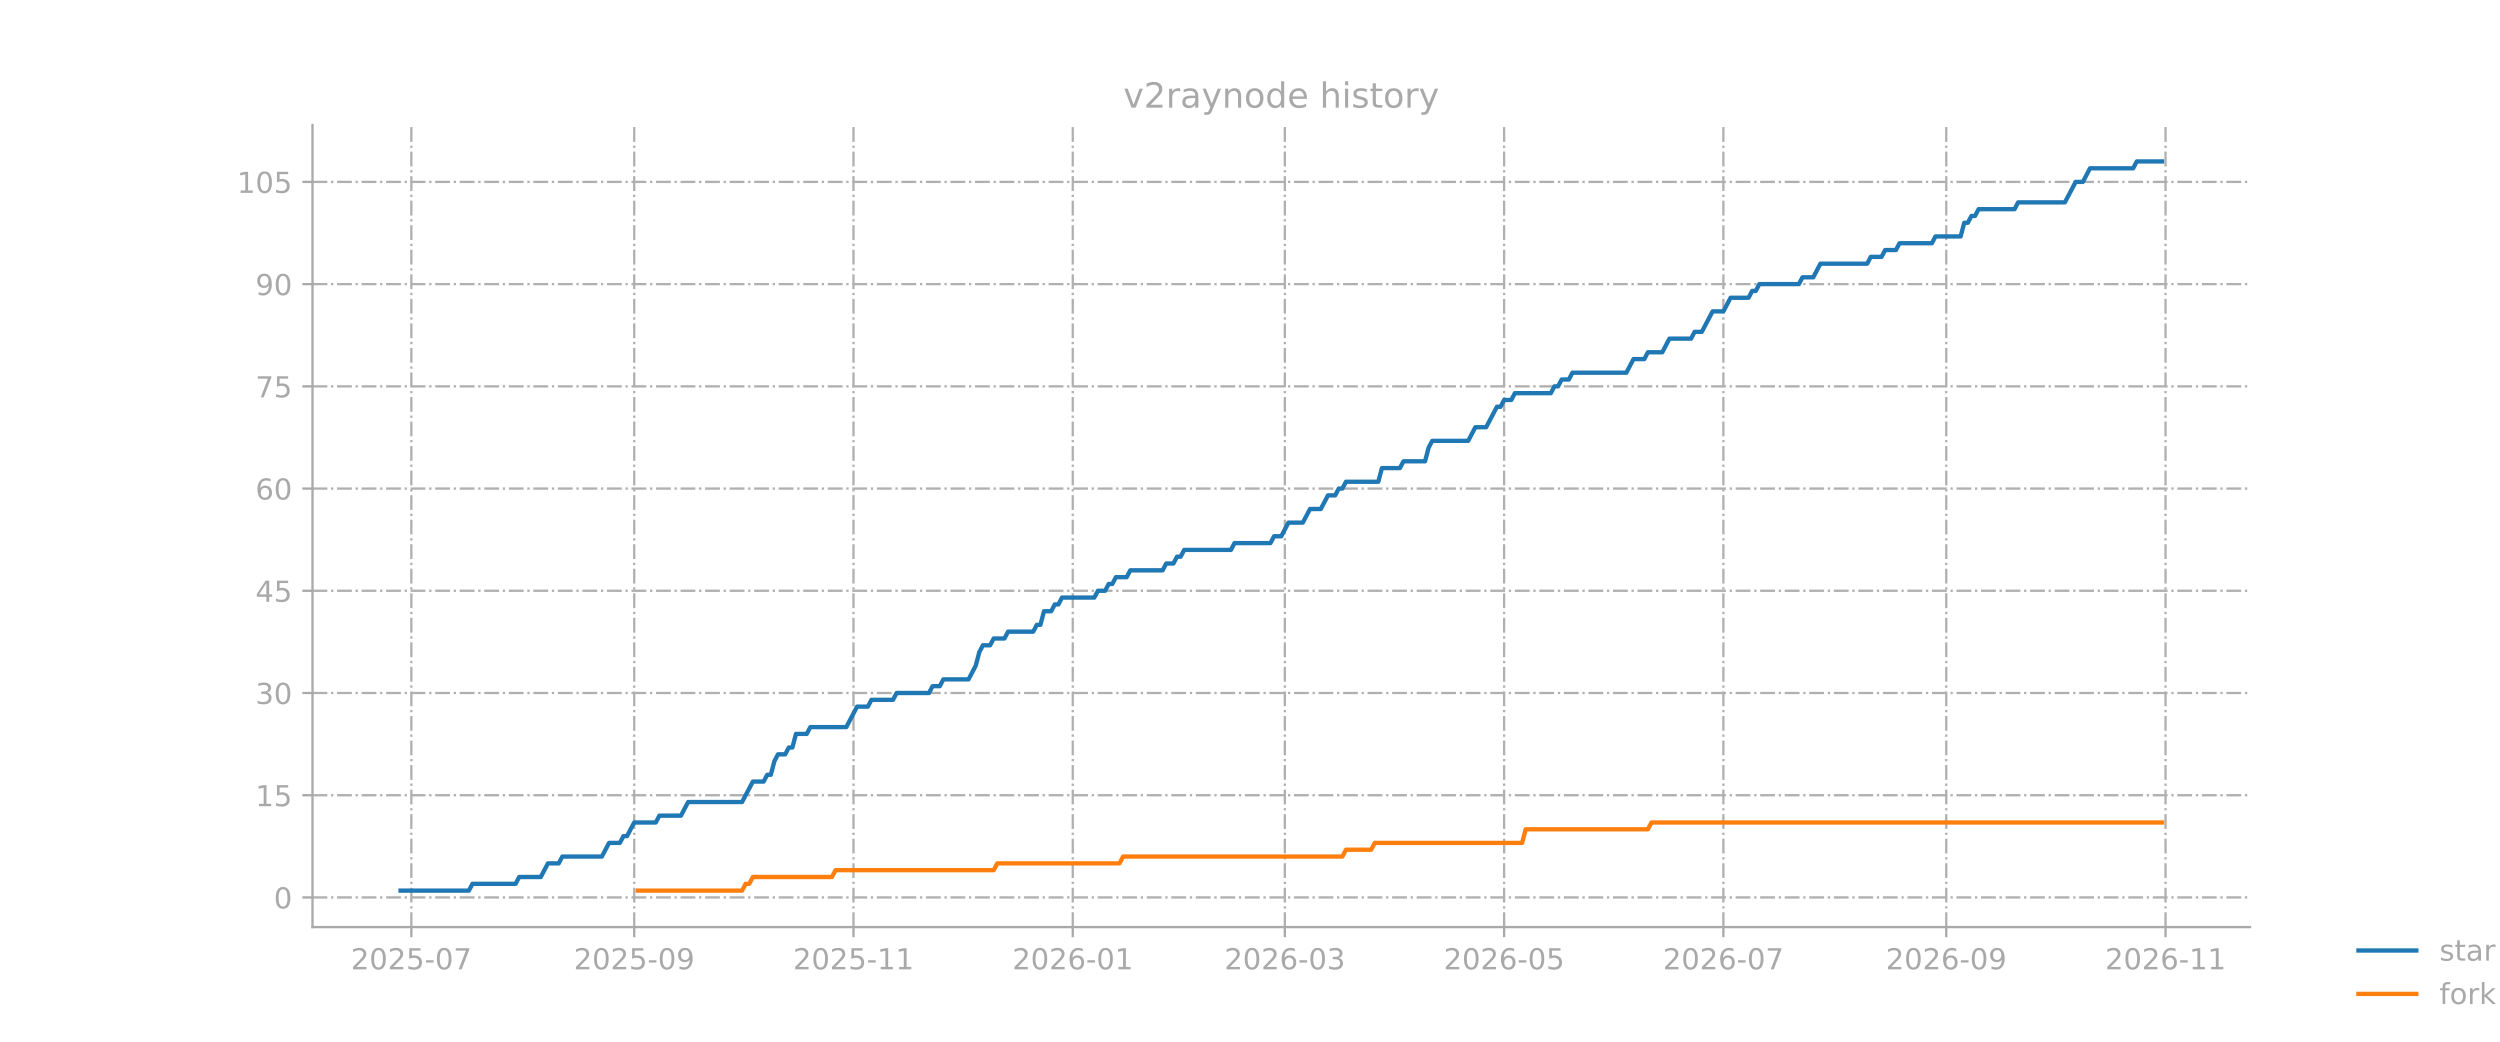
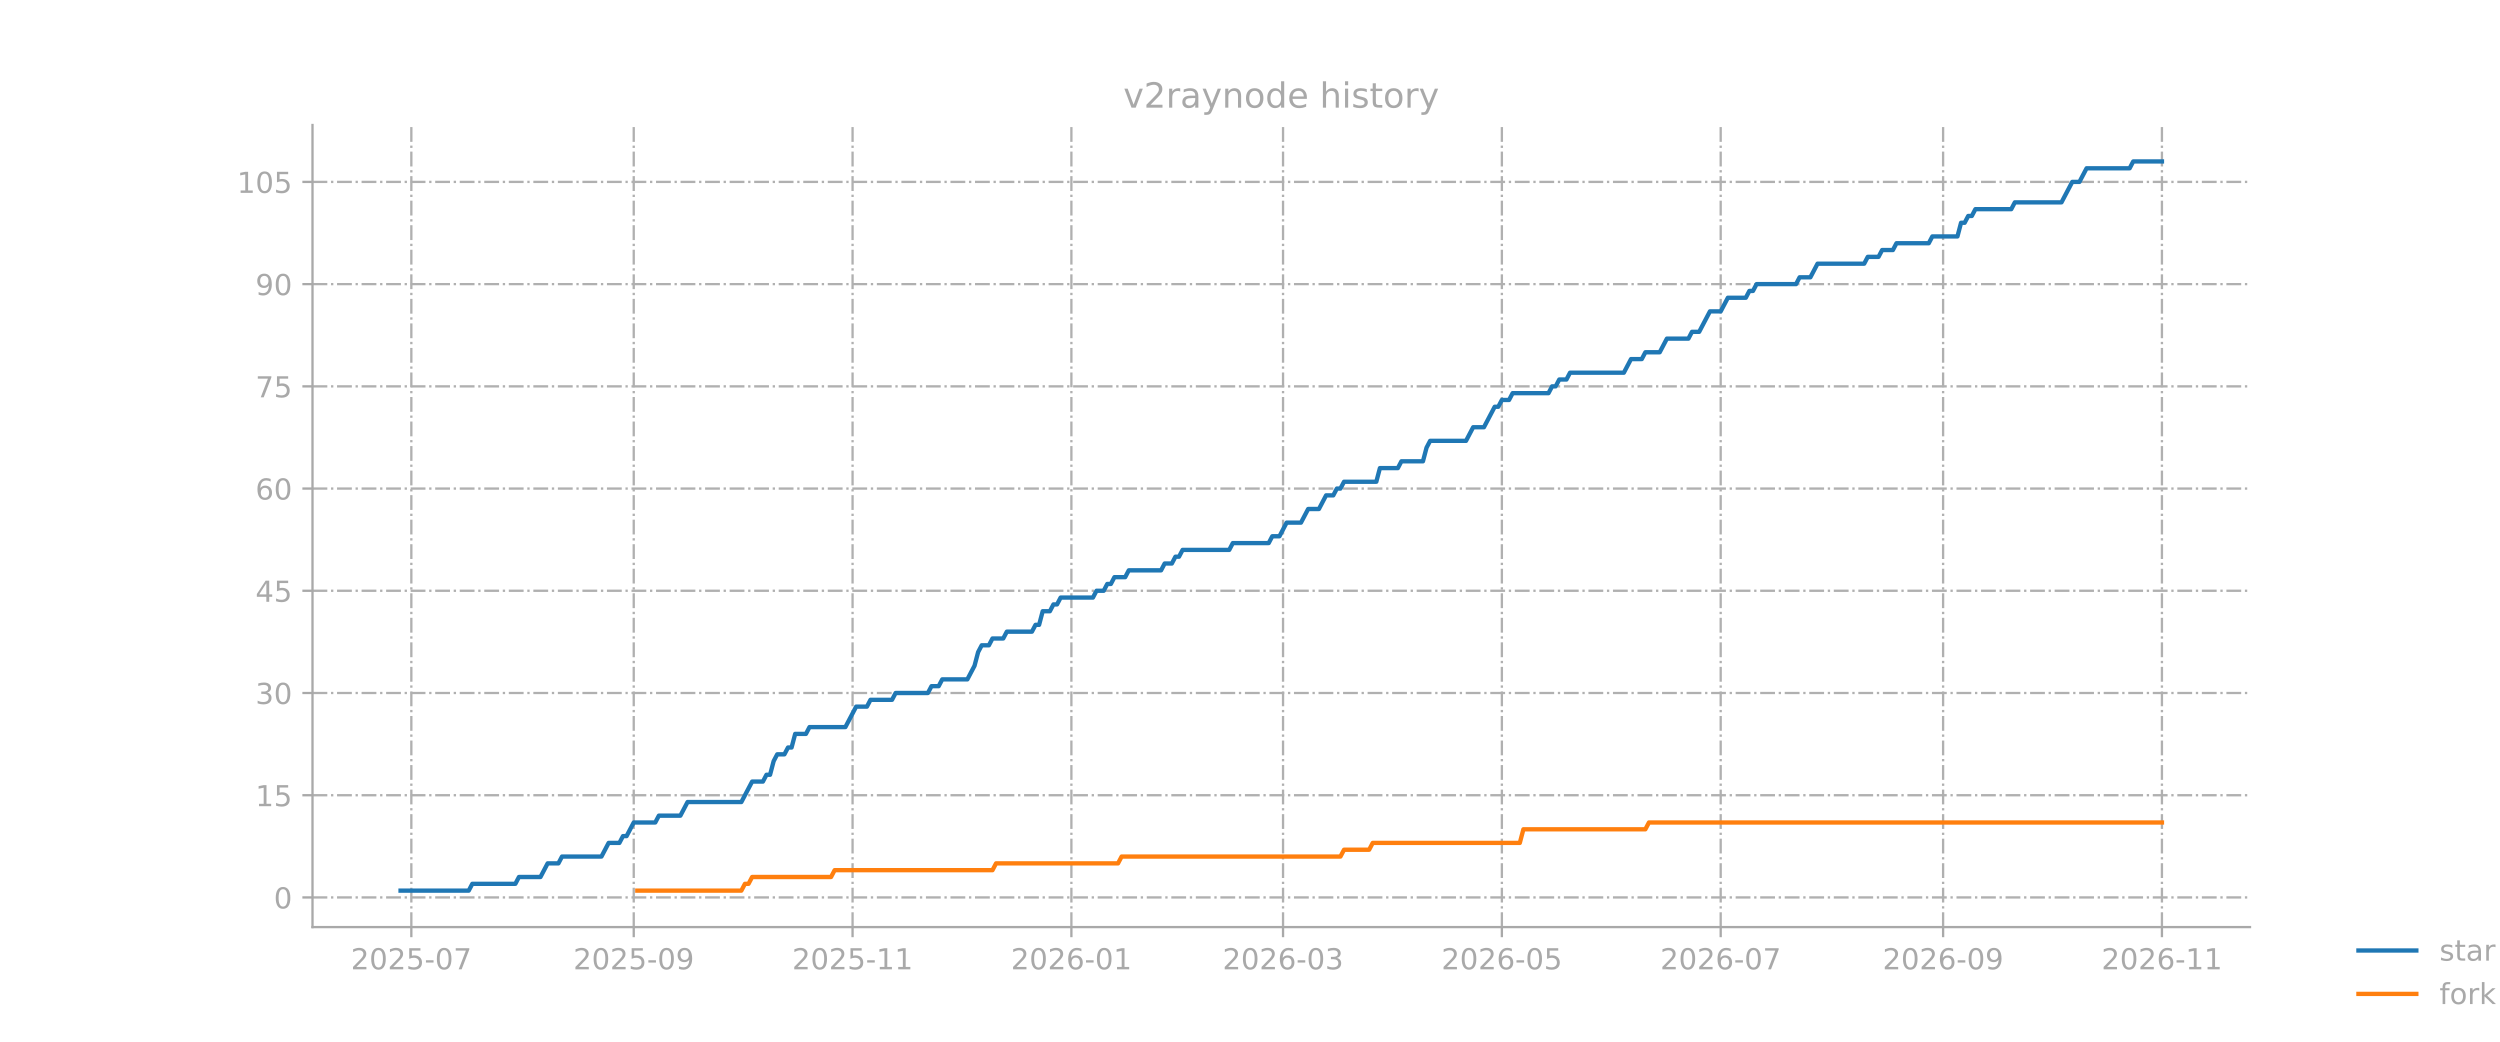
<svg xmlns="http://www.w3.org/2000/svg" xmlns:xlink="http://www.w3.org/1999/xlink" width="864pt" height="360pt" viewBox="0 0 864 360" version="1.1">
  <defs>
    <style type="text/css">*{stroke-linejoin: round; stroke-linecap: butt}</style>
  </defs>
  <g id="figure_1">
    <g id="patch_1">
      <path d="M 0 360  L 864 360  L 864 0  L 0 0  L 0 360  z " style="fill: none; opacity: 0" />
    </g>
    <g id="axes_1">
      <g id="patch_2">
        <path d="M 108 320.4  L 777.6 320.4  L 777.6 43.2  L 108 43.2  L 108 320.4  z " style="fill: none; opacity: 0" />
      </g>
      <g id="matplotlib.axis_1">
        <g id="xtick_1">
          <g id="line2d_1">
-             <path d="M 142.163 320.4  L 142.163 43.2  " clip-path="url(#pb0e235b8de)" style="fill: none; stroke-dasharray: 5.12,1.28,0.8,1.28; stroke-dashoffset: 0; stroke: #b0b0b0; stroke-width: 0.8" />
+             <path d="M 142.156 320.4  L 142.156 43.2  " clip-path="url(#paa502880e9)" style="fill: none; stroke-dasharray: 5.12,1.28,0.8,1.28; stroke-dashoffset: 0; stroke: #b0b0b0; stroke-width: 0.8" />
          </g>
          <g id="line2d_2">
            <defs>
-               <path id="mcbfc3add32" d="M 0 0  L 0 3.5  " style="stroke: #a9a9a9; stroke-width: 0.8" />
+               <path id="mc37c4042fe" d="M 0 0  L 0 3.5  " style="stroke: #a9a9a9; stroke-width: 0.8" />
            </defs>
            <g>
-               <use xlink:href="#mcbfc3add32" x="142.163" y="320.4" style="fill: #a9a9a9; stroke: #a9a9a9; stroke-width: 0.8" />
+               <use xlink:href="#mc37c4042fe" x="142.156" y="320.4" style="fill: #a9a9a9; stroke: #a9a9a9; stroke-width: 0.8" />
            </g>
          </g>
          <g id="text_1">
-             <g style="fill: #a9a9a9" transform="translate(121.2719 334.9977) scale(0.1 -0.1)">
+             <g style="fill: #a9a9a9" transform="translate(121.2643 334.9977) scale(0.1 -0.1)">
              <defs>
                <path id="DejaVuSans-15" d="M 1228 531  L 3431 531  L 3431 0  L 469 0  L 469 531  Q 828 903 1448 1529  Q 2069 2156 2228 2338  Q 2531 2678 2651 2914  Q 2772 3150 2772 3378  Q 2772 3750 2511 3984  Q 2250 4219 1831 4219  Q 1534 4219 1204 4116  Q 875 4013 500 3803  L 500 4441  Q 881 4594 1212 4672  Q 1544 4750 1819 4750  Q 2544 4750 2975 4387  Q 3406 4025 3406 3419  Q 3406 3131 3298 2873  Q 3191 2616 2906 2266  Q 2828 2175 2409 1742  Q 1991 1309 1228 531  z " transform="scale(0.015625)" />
                <path id="DejaVuSans-13" d="M 2034 4250  Q 1547 4250 1301 3770  Q 1056 3291 1056 2328  Q 1056 1369 1301 889  Q 1547 409 2034 409  Q 2525 409 2770 889  Q 3016 1369 3016 2328  Q 3016 3291 2770 3770  Q 2525 4250 2034 4250  z M 2034 4750  Q 2819 4750 3233 4129  Q 3647 3509 3647 2328  Q 3647 1150 3233 529  Q 2819 -91 2034 -91  Q 1250 -91 836 529  Q 422 1150 422 2328  Q 422 3509 836 4129  Q 1250 4750 2034 4750  z " transform="scale(0.015625)" />
                <path id="DejaVuSans-18" d="M 691 4666  L 3169 4666  L 3169 4134  L 1269 4134  L 1269 2991  Q 1406 3038 1543 3061  Q 1681 3084 1819 3084  Q 2600 3084 3056 2656  Q 3513 2228 3513 1497  Q 3513 744 3044 326  Q 2575 -91 1722 -91  Q 1428 -91 1123 -41  Q 819 9 494 109  L 494 744  Q 775 591 1075 516  Q 1375 441 1709 441  Q 2250 441 2565 725  Q 2881 1009 2881 1497  Q 2881 1984 2565 2268  Q 2250 2553 1709 2553  Q 1456 2553 1204 2497  Q 953 2441 691 2322  L 691 4666  z " transform="scale(0.015625)" />
                <path id="DejaVuSans-10" d="M 313 2009  L 1997 2009  L 1997 1497  L 313 1497  L 313 2009  z " transform="scale(0.015625)" />
                <path id="DejaVuSans-1a" d="M 525 4666  L 3525 4666  L 3525 4397  L 1831 0  L 1172 0  L 2766 4134  L 525 4134  L 525 4666  z " transform="scale(0.015625)" />
              </defs>
              <use xlink:href="#DejaVuSans-15" />
              <use xlink:href="#DejaVuSans-13" transform="translate(63.625 0)" />
              <use xlink:href="#DejaVuSans-15" transform="translate(127.25 0)" />
              <use xlink:href="#DejaVuSans-18" transform="translate(190.875 0)" />
              <use xlink:href="#DejaVuSans-10" transform="translate(254.5 0)" />
              <use xlink:href="#DejaVuSans-13" transform="translate(290.5781 0)" />
              <use xlink:href="#DejaVuSans-1a" transform="translate(354.2031 0)" />
            </g>
          </g>
        </g>
        <g id="xtick_2">
          <g id="line2d_3">
-             <path d="M 219.186 320.4  L 219.186 43.2  " clip-path="url(#pb0e235b8de)" style="fill: none; stroke-dasharray: 5.12,1.28,0.8,1.28; stroke-dashoffset: 0; stroke: #b0b0b0; stroke-width: 0.8" />
+             <path d="M 219.021 320.4  L 219.021 43.2  " clip-path="url(#paa502880e9)" style="fill: none; stroke-dasharray: 5.12,1.28,0.8,1.28; stroke-dashoffset: 0; stroke: #b0b0b0; stroke-width: 0.8" />
          </g>
          <g id="line2d_4">
            <g>
-               <use xlink:href="#mcbfc3add32" x="219.186" y="320.4" style="fill: #a9a9a9; stroke: #a9a9a9; stroke-width: 0.8" />
+               <use xlink:href="#mc37c4042fe" x="219.021" y="320.4" style="fill: #a9a9a9; stroke: #a9a9a9; stroke-width: 0.8" />
            </g>
          </g>
          <g id="text_2">
-             <g style="fill: #a9a9a9" transform="translate(198.2945 334.9977) scale(0.1 -0.1)">
+             <g style="fill: #a9a9a9" transform="translate(198.13 334.9977) scale(0.1 -0.1)">
              <defs>
                <path id="DejaVuSans-1c" d="M 703 97  L 703 672  Q 941 559 1184 500  Q 1428 441 1663 441  Q 2288 441 2617 861  Q 2947 1281 2994 2138  Q 2813 1869 2534 1725  Q 2256 1581 1919 1581  Q 1219 1581 811 2004  Q 403 2428 403 3163  Q 403 3881 828 4315  Q 1253 4750 1959 4750  Q 2769 4750 3195 4129  Q 3622 3509 3622 2328  Q 3622 1225 3098 567  Q 2575 -91 1691 -91  Q 1453 -91 1209 -44  Q 966 3 703 97  z M 1959 2075  Q 2384 2075 2632 2365  Q 2881 2656 2881 3163  Q 2881 3666 2632 3958  Q 2384 4250 1959 4250  Q 1534 4250 1286 3958  Q 1038 3666 1038 3163  Q 1038 2656 1286 2365  Q 1534 2075 1959 2075  z " transform="scale(0.015625)" />
              </defs>
              <use xlink:href="#DejaVuSans-15" />
              <use xlink:href="#DejaVuSans-13" transform="translate(63.625 0)" />
              <use xlink:href="#DejaVuSans-15" transform="translate(127.25 0)" />
              <use xlink:href="#DejaVuSans-18" transform="translate(190.875 0)" />
              <use xlink:href="#DejaVuSans-10" transform="translate(254.5 0)" />
              <use xlink:href="#DejaVuSans-13" transform="translate(290.5781 0)" />
              <use xlink:href="#DejaVuSans-1c" transform="translate(354.2031 0)" />
            </g>
          </g>
        </g>
        <g id="xtick_3">
          <g id="line2d_5">
-             <path d="M 294.966 320.4  L 294.966 43.2  " clip-path="url(#pb0e235b8de)" style="fill: none; stroke-dasharray: 5.12,1.28,0.8,1.28; stroke-dashoffset: 0; stroke: #b0b0b0; stroke-width: 0.8" />
+             <path d="M 294.647 320.4  L 294.647 43.2  " clip-path="url(#paa502880e9)" style="fill: none; stroke-dasharray: 5.12,1.28,0.8,1.28; stroke-dashoffset: 0; stroke: #b0b0b0; stroke-width: 0.8" />
          </g>
          <g id="line2d_6">
            <g>
-               <use xlink:href="#mcbfc3add32" x="294.966" y="320.4" style="fill: #a9a9a9; stroke: #a9a9a9; stroke-width: 0.8" />
+               <use xlink:href="#mc37c4042fe" x="294.647" y="320.4" style="fill: #a9a9a9; stroke: #a9a9a9; stroke-width: 0.8" />
            </g>
          </g>
          <g id="text_3">
-             <g style="fill: #a9a9a9" transform="translate(274.0748 334.9977) scale(0.1 -0.1)">
+             <g style="fill: #a9a9a9" transform="translate(273.756 334.9977) scale(0.1 -0.1)">
              <defs>
                <path id="DejaVuSans-14" d="M 794 531  L 1825 531  L 1825 4091  L 703 3866  L 703 4441  L 1819 4666  L 2450 4666  L 2450 531  L 3481 531  L 3481 0  L 794 0  L 794 531  z " transform="scale(0.015625)" />
              </defs>
              <use xlink:href="#DejaVuSans-15" />
              <use xlink:href="#DejaVuSans-13" transform="translate(63.625 0)" />
              <use xlink:href="#DejaVuSans-15" transform="translate(127.25 0)" />
              <use xlink:href="#DejaVuSans-18" transform="translate(190.875 0)" />
              <use xlink:href="#DejaVuSans-10" transform="translate(254.5 0)" />
              <use xlink:href="#DejaVuSans-14" transform="translate(290.5781 0)" />
              <use xlink:href="#DejaVuSans-14" transform="translate(354.2031 0)" />
            </g>
          </g>
        </g>
        <g id="xtick_4">
          <g id="line2d_7">
-             <path d="M 370.747 320.4  L 370.747 43.2  " clip-path="url(#pb0e235b8de)" style="fill: none; stroke-dasharray: 5.12,1.28,0.8,1.28; stroke-dashoffset: 0; stroke: #b0b0b0; stroke-width: 0.8" />
+             <path d="M 370.273 320.4  L 370.273 43.2  " clip-path="url(#paa502880e9)" style="fill: none; stroke-dasharray: 5.12,1.28,0.8,1.28; stroke-dashoffset: 0; stroke: #b0b0b0; stroke-width: 0.8" />
          </g>
          <g id="line2d_8">
            <g>
-               <use xlink:href="#mcbfc3add32" x="370.747" y="320.4" style="fill: #a9a9a9; stroke: #a9a9a9; stroke-width: 0.8" />
+               <use xlink:href="#mc37c4042fe" x="370.273" y="320.4" style="fill: #a9a9a9; stroke: #a9a9a9; stroke-width: 0.8" />
            </g>
          </g>
          <g id="text_4">
-             <g style="fill: #a9a9a9" transform="translate(349.8552 334.9977) scale(0.1 -0.1)">
+             <g style="fill: #a9a9a9" transform="translate(349.382 334.9977) scale(0.1 -0.1)">
              <defs>
                <path id="DejaVuSans-19" d="M 2113 2584  Q 1688 2584 1439 2293  Q 1191 2003 1191 1497  Q 1191 994 1439 701  Q 1688 409 2113 409  Q 2538 409 2786 701  Q 3034 994 3034 1497  Q 3034 2003 2786 2293  Q 2538 2584 2113 2584  z M 3366 4563  L 3366 3988  Q 3128 4100 2886 4159  Q 2644 4219 2406 4219  Q 1781 4219 1451 3797  Q 1122 3375 1075 2522  Q 1259 2794 1537 2939  Q 1816 3084 2150 3084  Q 2853 3084 3261 2657  Q 3669 2231 3669 1497  Q 3669 778 3244 343  Q 2819 -91 2113 -91  Q 1303 -91 875 529  Q 447 1150 447 2328  Q 447 3434 972 4092  Q 1497 4750 2381 4750  Q 2619 4750 2861 4703  Q 3103 4656 3366 4563  z " transform="scale(0.015625)" />
              </defs>
              <use xlink:href="#DejaVuSans-15" />
              <use xlink:href="#DejaVuSans-13" transform="translate(63.625 0)" />
              <use xlink:href="#DejaVuSans-15" transform="translate(127.25 0)" />
              <use xlink:href="#DejaVuSans-19" transform="translate(190.875 0)" />
              <use xlink:href="#DejaVuSans-10" transform="translate(254.5 0)" />
              <use xlink:href="#DejaVuSans-13" transform="translate(290.5781 0)" />
              <use xlink:href="#DejaVuSans-14" transform="translate(354.2031 0)" />
            </g>
          </g>
        </g>
        <g id="xtick_5">
          <g id="line2d_9">
-             <path d="M 444.042 320.4  L 444.042 43.2  " clip-path="url(#pb0e235b8de)" style="fill: none; stroke-dasharray: 5.12,1.28,0.8,1.28; stroke-dashoffset: 0; stroke: #b0b0b0; stroke-width: 0.8" />
+             <path d="M 443.42 320.4  L 443.42 43.2  " clip-path="url(#paa502880e9)" style="fill: none; stroke-dasharray: 5.12,1.28,0.8,1.28; stroke-dashoffset: 0; stroke: #b0b0b0; stroke-width: 0.8" />
          </g>
          <g id="line2d_10">
            <g>
-               <use xlink:href="#mcbfc3add32" x="444.042" y="320.4" style="fill: #a9a9a9; stroke: #a9a9a9; stroke-width: 0.8" />
+               <use xlink:href="#mc37c4042fe" x="443.42" y="320.4" style="fill: #a9a9a9; stroke: #a9a9a9; stroke-width: 0.8" />
            </g>
          </g>
          <g id="text_5">
-             <g style="fill: #a9a9a9" transform="translate(423.1509 334.9977) scale(0.1 -0.1)">
+             <g style="fill: #a9a9a9" transform="translate(422.5285 334.9977) scale(0.1 -0.1)">
              <defs>
                <path id="DejaVuSans-16" d="M 2597 2516  Q 3050 2419 3304 2112  Q 3559 1806 3559 1356  Q 3559 666 3084 287  Q 2609 -91 1734 -91  Q 1441 -91 1130 -33  Q 819 25 488 141  L 488 750  Q 750 597 1062 519  Q 1375 441 1716 441  Q 2309 441 2620 675  Q 2931 909 2931 1356  Q 2931 1769 2642 2001  Q 2353 2234 1838 2234  L 1294 2234  L 1294 2753  L 1863 2753  Q 2328 2753 2575 2939  Q 2822 3125 2822 3475  Q 2822 3834 2567 4026  Q 2313 4219 1838 4219  Q 1578 4219 1281 4162  Q 984 4106 628 3988  L 628 4550  Q 988 4650 1302 4700  Q 1616 4750 1894 4750  Q 2613 4750 3031 4423  Q 3450 4097 3450 3541  Q 3450 3153 3228 2886  Q 3006 2619 2597 2516  z " transform="scale(0.015625)" />
              </defs>
              <use xlink:href="#DejaVuSans-15" />
              <use xlink:href="#DejaVuSans-13" transform="translate(63.625 0)" />
              <use xlink:href="#DejaVuSans-15" transform="translate(127.25 0)" />
              <use xlink:href="#DejaVuSans-19" transform="translate(190.875 0)" />
              <use xlink:href="#DejaVuSans-10" transform="translate(254.5 0)" />
              <use xlink:href="#DejaVuSans-13" transform="translate(290.5781 0)" />
              <use xlink:href="#DejaVuSans-16" transform="translate(354.2031 0)" />
            </g>
          </g>
        </g>
        <g id="xtick_6">
          <g id="line2d_11">
-             <path d="M 519.823 320.4  L 519.823 43.2  " clip-path="url(#pb0e235b8de)" style="fill: none; stroke-dasharray: 5.12,1.28,0.8,1.28; stroke-dashoffset: 0; stroke: #b0b0b0; stroke-width: 0.8" />
+             <path d="M 519.046 320.4  L 519.046 43.2  " clip-path="url(#paa502880e9)" style="fill: none; stroke-dasharray: 5.12,1.28,0.8,1.28; stroke-dashoffset: 0; stroke: #b0b0b0; stroke-width: 0.8" />
          </g>
          <g id="line2d_12">
            <g>
-               <use xlink:href="#mcbfc3add32" x="519.823" y="320.4" style="fill: #a9a9a9; stroke: #a9a9a9; stroke-width: 0.8" />
+               <use xlink:href="#mc37c4042fe" x="519.046" y="320.4" style="fill: #a9a9a9; stroke: #a9a9a9; stroke-width: 0.8" />
            </g>
          </g>
          <g id="text_6">
-             <g style="fill: #a9a9a9" transform="translate(498.9312 334.9977) scale(0.1 -0.1)">
+             <g style="fill: #a9a9a9" transform="translate(498.1545 334.9977) scale(0.1 -0.1)">
              <use xlink:href="#DejaVuSans-15" />
              <use xlink:href="#DejaVuSans-13" transform="translate(63.625 0)" />
              <use xlink:href="#DejaVuSans-15" transform="translate(127.25 0)" />
              <use xlink:href="#DejaVuSans-19" transform="translate(190.875 0)" />
              <use xlink:href="#DejaVuSans-10" transform="translate(254.5 0)" />
              <use xlink:href="#DejaVuSans-13" transform="translate(290.5781 0)" />
              <use xlink:href="#DejaVuSans-18" transform="translate(354.2031 0)" />
            </g>
          </g>
        </g>
        <g id="xtick_7">
          <g id="line2d_13">
-             <path d="M 595.603 320.4  L 595.603 43.2  " clip-path="url(#pb0e235b8de)" style="fill: none; stroke-dasharray: 5.12,1.28,0.8,1.28; stroke-dashoffset: 0; stroke: #b0b0b0; stroke-width: 0.8" />
+             <path d="M 594.672 320.4  L 594.672 43.2  " clip-path="url(#paa502880e9)" style="fill: none; stroke-dasharray: 5.12,1.28,0.8,1.28; stroke-dashoffset: 0; stroke: #b0b0b0; stroke-width: 0.8" />
          </g>
          <g id="line2d_14">
            <g>
-               <use xlink:href="#mcbfc3add32" x="595.603" y="320.4" style="fill: #a9a9a9; stroke: #a9a9a9; stroke-width: 0.8" />
+               <use xlink:href="#mc37c4042fe" x="594.672" y="320.4" style="fill: #a9a9a9; stroke: #a9a9a9; stroke-width: 0.8" />
            </g>
          </g>
          <g id="text_7">
-             <g style="fill: #a9a9a9" transform="translate(574.7116 334.9977) scale(0.1 -0.1)">
+             <g style="fill: #a9a9a9" transform="translate(573.7805 334.9977) scale(0.1 -0.1)">
              <use xlink:href="#DejaVuSans-15" />
              <use xlink:href="#DejaVuSans-13" transform="translate(63.625 0)" />
              <use xlink:href="#DejaVuSans-15" transform="translate(127.25 0)" />
              <use xlink:href="#DejaVuSans-19" transform="translate(190.875 0)" />
              <use xlink:href="#DejaVuSans-10" transform="translate(254.5 0)" />
              <use xlink:href="#DejaVuSans-13" transform="translate(290.5781 0)" />
              <use xlink:href="#DejaVuSans-1a" transform="translate(354.2031 0)" />
            </g>
          </g>
        </g>
        <g id="xtick_8">
          <g id="line2d_15">
-             <path d="M 672.626 320.4  L 672.626 43.2  " clip-path="url(#pb0e235b8de)" style="fill: none; stroke-dasharray: 5.12,1.28,0.8,1.28; stroke-dashoffset: 0; stroke: #b0b0b0; stroke-width: 0.8" />
+             <path d="M 671.538 320.4  L 671.538 43.2  " clip-path="url(#paa502880e9)" style="fill: none; stroke-dasharray: 5.12,1.28,0.8,1.28; stroke-dashoffset: 0; stroke: #b0b0b0; stroke-width: 0.8" />
          </g>
          <g id="line2d_16">
            <g>
-               <use xlink:href="#mcbfc3add32" x="672.626" y="320.4" style="fill: #a9a9a9; stroke: #a9a9a9; stroke-width: 0.8" />
+               <use xlink:href="#mc37c4042fe" x="671.538" y="320.4" style="fill: #a9a9a9; stroke: #a9a9a9; stroke-width: 0.8" />
            </g>
          </g>
          <g id="text_8">
-             <g style="fill: #a9a9a9" transform="translate(651.7342 334.9977) scale(0.1 -0.1)">
+             <g style="fill: #a9a9a9" transform="translate(650.6462 334.9977) scale(0.1 -0.1)">
              <use xlink:href="#DejaVuSans-15" />
              <use xlink:href="#DejaVuSans-13" transform="translate(63.625 0)" />
              <use xlink:href="#DejaVuSans-15" transform="translate(127.25 0)" />
              <use xlink:href="#DejaVuSans-19" transform="translate(190.875 0)" />
              <use xlink:href="#DejaVuSans-10" transform="translate(254.5 0)" />
              <use xlink:href="#DejaVuSans-13" transform="translate(290.5781 0)" />
              <use xlink:href="#DejaVuSans-1c" transform="translate(354.2031 0)" />
            </g>
          </g>
        </g>
        <g id="xtick_9">
          <g id="line2d_17">
-             <path d="M 748.406 320.4  L 748.406 43.2  " clip-path="url(#pb0e235b8de)" style="fill: none; stroke-dasharray: 5.12,1.28,0.8,1.28; stroke-dashoffset: 0; stroke: #b0b0b0; stroke-width: 0.8" />
+             <path d="M 747.164 320.4  L 747.164 43.2  " clip-path="url(#paa502880e9)" style="fill: none; stroke-dasharray: 5.12,1.28,0.8,1.28; stroke-dashoffset: 0; stroke: #b0b0b0; stroke-width: 0.8" />
          </g>
          <g id="line2d_18">
            <g>
-               <use xlink:href="#mcbfc3add32" x="748.406" y="320.4" style="fill: #a9a9a9; stroke: #a9a9a9; stroke-width: 0.8" />
+               <use xlink:href="#mc37c4042fe" x="747.164" y="320.4" style="fill: #a9a9a9; stroke: #a9a9a9; stroke-width: 0.8" />
            </g>
          </g>
          <g id="text_9">
-             <g style="fill: #a9a9a9" transform="translate(727.5145 334.9977) scale(0.1 -0.1)">
+             <g style="fill: #a9a9a9" transform="translate(726.2722 334.9977) scale(0.1 -0.1)">
              <use xlink:href="#DejaVuSans-15" />
              <use xlink:href="#DejaVuSans-13" transform="translate(63.625 0)" />
              <use xlink:href="#DejaVuSans-15" transform="translate(127.25 0)" />
              <use xlink:href="#DejaVuSans-19" transform="translate(190.875 0)" />
              <use xlink:href="#DejaVuSans-10" transform="translate(254.5 0)" />
              <use xlink:href="#DejaVuSans-14" transform="translate(290.5781 0)" />
              <use xlink:href="#DejaVuSans-14" transform="translate(354.2031 0)" />
            </g>
          </g>
        </g>
      </g>
      <g id="matplotlib.axis_2">
        <g id="ytick_1">
          <g id="line2d_19">
-             <path d="M 108 310.155  L 777.6 310.155  " clip-path="url(#pb0e235b8de)" style="fill: none; stroke-dasharray: 5.12,1.28,0.8,1.28; stroke-dashoffset: 0; stroke: #b0b0b0; stroke-width: 0.8" />
+             <path d="M 108 310.155  L 777.6 310.155  " clip-path="url(#paa502880e9)" style="fill: none; stroke-dasharray: 5.12,1.28,0.8,1.28; stroke-dashoffset: 0; stroke: #b0b0b0; stroke-width: 0.8" />
          </g>
          <g id="line2d_20">
            <defs>
-               <path id="m388b180ef5" d="M 0 0  L -3.5 0  " style="stroke: #a9a9a9; stroke-width: 0.8" />
+               <path id="meb9b2e36dd" d="M 0 0  L -3.5 0  " style="stroke: #a9a9a9; stroke-width: 0.8" />
            </defs>
            <g>
-               <use xlink:href="#m388b180ef5" x="108" y="310.155" style="fill: #a9a9a9; stroke: #a9a9a9; stroke-width: 0.8" />
+               <use xlink:href="#meb9b2e36dd" x="108" y="310.155" style="fill: #a9a9a9; stroke: #a9a9a9; stroke-width: 0.8" />
            </g>
          </g>
          <g id="text_10">
            <g style="fill: #a9a9a9" transform="translate(94.6375 313.954) scale(0.1 -0.1)">
              <use xlink:href="#DejaVuSans-13" />
            </g>
          </g>
        </g>
        <g id="ytick_2">
          <g id="line2d_21">
-             <path d="M 108 274.828  L 777.6 274.828  " clip-path="url(#pb0e235b8de)" style="fill: none; stroke-dasharray: 5.12,1.28,0.8,1.28; stroke-dashoffset: 0; stroke: #b0b0b0; stroke-width: 0.8" />
+             <path d="M 108 274.828  L 777.6 274.828  " clip-path="url(#paa502880e9)" style="fill: none; stroke-dasharray: 5.12,1.28,0.8,1.28; stroke-dashoffset: 0; stroke: #b0b0b0; stroke-width: 0.8" />
          </g>
          <g id="line2d_22">
            <g>
-               <use xlink:href="#m388b180ef5" x="108" y="274.828" style="fill: #a9a9a9; stroke: #a9a9a9; stroke-width: 0.8" />
+               <use xlink:href="#meb9b2e36dd" x="108" y="274.828" style="fill: #a9a9a9; stroke: #a9a9a9; stroke-width: 0.8" />
            </g>
          </g>
          <g id="text_11">
            <g style="fill: #a9a9a9" transform="translate(88.275 278.6269) scale(0.1 -0.1)">
              <use xlink:href="#DejaVuSans-14" />
              <use xlink:href="#DejaVuSans-18" transform="translate(63.625 0)" />
            </g>
          </g>
        </g>
        <g id="ytick_3">
          <g id="line2d_23">
-             <path d="M 108 239.501  L 777.6 239.501  " clip-path="url(#pb0e235b8de)" style="fill: none; stroke-dasharray: 5.12,1.28,0.8,1.28; stroke-dashoffset: 0; stroke: #b0b0b0; stroke-width: 0.8" />
+             <path d="M 108 239.501  L 777.6 239.501  " clip-path="url(#paa502880e9)" style="fill: none; stroke-dasharray: 5.12,1.28,0.8,1.28; stroke-dashoffset: 0; stroke: #b0b0b0; stroke-width: 0.8" />
          </g>
          <g id="line2d_24">
            <g>
-               <use xlink:href="#m388b180ef5" x="108" y="239.501" style="fill: #a9a9a9; stroke: #a9a9a9; stroke-width: 0.8" />
+               <use xlink:href="#meb9b2e36dd" x="108" y="239.501" style="fill: #a9a9a9; stroke: #a9a9a9; stroke-width: 0.8" />
            </g>
          </g>
          <g id="text_12">
            <g style="fill: #a9a9a9" transform="translate(88.275 243.2998) scale(0.1 -0.1)">
              <use xlink:href="#DejaVuSans-16" />
              <use xlink:href="#DejaVuSans-13" transform="translate(63.625 0)" />
            </g>
          </g>
        </g>
        <g id="ytick_4">
          <g id="line2d_25">
-             <path d="M 108 204.174  L 777.6 204.174  " clip-path="url(#pb0e235b8de)" style="fill: none; stroke-dasharray: 5.12,1.28,0.8,1.28; stroke-dashoffset: 0; stroke: #b0b0b0; stroke-width: 0.8" />
+             <path d="M 108 204.174  L 777.6 204.174  " clip-path="url(#paa502880e9)" style="fill: none; stroke-dasharray: 5.12,1.28,0.8,1.28; stroke-dashoffset: 0; stroke: #b0b0b0; stroke-width: 0.8" />
          </g>
          <g id="line2d_26">
            <g>
-               <use xlink:href="#m388b180ef5" x="108" y="204.174" style="fill: #a9a9a9; stroke: #a9a9a9; stroke-width: 0.8" />
+               <use xlink:href="#meb9b2e36dd" x="108" y="204.174" style="fill: #a9a9a9; stroke: #a9a9a9; stroke-width: 0.8" />
            </g>
          </g>
          <g id="text_13">
            <g style="fill: #a9a9a9" transform="translate(88.275 207.9727) scale(0.1 -0.1)">
              <defs>
                <path id="DejaVuSans-17" d="M 2419 4116  L 825 1625  L 2419 1625  L 2419 4116  z M 2253 4666  L 3047 4666  L 3047 1625  L 3713 1625  L 3713 1100  L 3047 1100  L 3047 0  L 2419 0  L 2419 1100  L 313 1100  L 313 1709  L 2253 4666  z " transform="scale(0.015625)" />
              </defs>
              <use xlink:href="#DejaVuSans-17" />
              <use xlink:href="#DejaVuSans-18" transform="translate(63.625 0)" />
            </g>
          </g>
        </g>
        <g id="ytick_5">
          <g id="line2d_27">
-             <path d="M 108 168.847  L 777.6 168.847  " clip-path="url(#pb0e235b8de)" style="fill: none; stroke-dasharray: 5.12,1.28,0.8,1.28; stroke-dashoffset: 0; stroke: #b0b0b0; stroke-width: 0.8" />
+             <path d="M 108 168.847  L 777.6 168.847  " clip-path="url(#paa502880e9)" style="fill: none; stroke-dasharray: 5.12,1.28,0.8,1.28; stroke-dashoffset: 0; stroke: #b0b0b0; stroke-width: 0.8" />
          </g>
          <g id="line2d_28">
            <g>
-               <use xlink:href="#m388b180ef5" x="108" y="168.847" style="fill: #a9a9a9; stroke: #a9a9a9; stroke-width: 0.8" />
+               <use xlink:href="#meb9b2e36dd" x="108" y="168.847" style="fill: #a9a9a9; stroke: #a9a9a9; stroke-width: 0.8" />
            </g>
          </g>
          <g id="text_14">
            <g style="fill: #a9a9a9" transform="translate(88.275 172.6456) scale(0.1 -0.1)">
              <use xlink:href="#DejaVuSans-19" />
              <use xlink:href="#DejaVuSans-13" transform="translate(63.625 0)" />
            </g>
          </g>
        </g>
        <g id="ytick_6">
          <g id="line2d_29">
-             <path d="M 108 133.52  L 777.6 133.52  " clip-path="url(#pb0e235b8de)" style="fill: none; stroke-dasharray: 5.12,1.28,0.8,1.28; stroke-dashoffset: 0; stroke: #b0b0b0; stroke-width: 0.8" />
+             <path d="M 108 133.52  L 777.6 133.52  " clip-path="url(#paa502880e9)" style="fill: none; stroke-dasharray: 5.12,1.28,0.8,1.28; stroke-dashoffset: 0; stroke: #b0b0b0; stroke-width: 0.8" />
          </g>
          <g id="line2d_30">
            <g>
-               <use xlink:href="#m388b180ef5" x="108" y="133.52" style="fill: #a9a9a9; stroke: #a9a9a9; stroke-width: 0.8" />
+               <use xlink:href="#meb9b2e36dd" x="108" y="133.52" style="fill: #a9a9a9; stroke: #a9a9a9; stroke-width: 0.8" />
            </g>
          </g>
          <g id="text_15">
            <g style="fill: #a9a9a9" transform="translate(88.275 137.3185) scale(0.1 -0.1)">
              <use xlink:href="#DejaVuSans-1a" />
              <use xlink:href="#DejaVuSans-18" transform="translate(63.625 0)" />
            </g>
          </g>
        </g>
        <g id="ytick_7">
          <g id="line2d_31">
-             <path d="M 108 98.193  L 777.6 98.193  " clip-path="url(#pb0e235b8de)" style="fill: none; stroke-dasharray: 5.12,1.28,0.8,1.28; stroke-dashoffset: 0; stroke: #b0b0b0; stroke-width: 0.8" />
+             <path d="M 108 98.193  L 777.6 98.193  " clip-path="url(#paa502880e9)" style="fill: none; stroke-dasharray: 5.12,1.28,0.8,1.28; stroke-dashoffset: 0; stroke: #b0b0b0; stroke-width: 0.8" />
          </g>
          <g id="line2d_32">
            <g>
-               <use xlink:href="#m388b180ef5" x="108" y="98.193" style="fill: #a9a9a9; stroke: #a9a9a9; stroke-width: 0.8" />
+               <use xlink:href="#meb9b2e36dd" x="108" y="98.193" style="fill: #a9a9a9; stroke: #a9a9a9; stroke-width: 0.8" />
            </g>
          </g>
          <g id="text_16">
            <g style="fill: #a9a9a9" transform="translate(88.275 101.9914) scale(0.1 -0.1)">
              <use xlink:href="#DejaVuSans-1c" />
              <use xlink:href="#DejaVuSans-13" transform="translate(63.625 0)" />
            </g>
          </g>
        </g>
        <g id="ytick_8">
          <g id="line2d_33">
-             <path d="M 108 62.865  L 777.6 62.865  " clip-path="url(#pb0e235b8de)" style="fill: none; stroke-dasharray: 5.12,1.28,0.8,1.28; stroke-dashoffset: 0; stroke: #b0b0b0; stroke-width: 0.8" />
+             <path d="M 108 62.865  L 777.6 62.865  " clip-path="url(#paa502880e9)" style="fill: none; stroke-dasharray: 5.12,1.28,0.8,1.28; stroke-dashoffset: 0; stroke: #b0b0b0; stroke-width: 0.8" />
          </g>
          <g id="line2d_34">
            <g>
-               <use xlink:href="#m388b180ef5" x="108" y="62.865" style="fill: #a9a9a9; stroke: #a9a9a9; stroke-width: 0.8" />
+               <use xlink:href="#meb9b2e36dd" x="108" y="62.865" style="fill: #a9a9a9; stroke: #a9a9a9; stroke-width: 0.8" />
            </g>
          </g>
          <g id="text_17">
            <g style="fill: #a9a9a9" transform="translate(81.9125 66.66425) scale(0.1 -0.1)">
              <use xlink:href="#DejaVuSans-14" />
              <use xlink:href="#DejaVuSans-13" transform="translate(63.625 0)" />
              <use xlink:href="#DejaVuSans-18" transform="translate(127.25 0)" />
            </g>
          </g>
        </g>
      </g>
      <g id="line2d_35">
-         <path d="M 138.436 307.8  L 162.04 307.8  L 163.282 305.445  L 178.19 305.445  L 179.432 303.09  L 186.886 303.09  L 189.371 298.379  L 193.098 298.379  L 194.34 296.024  L 208.005 296.024  L 210.49 291.314  L 214.217 291.314  L 215.459 288.959  L 216.701 288.959  L 219.186 284.249  L 226.64 284.249  L 227.882 281.893  L 235.336 281.893  L 237.82 277.183  L 256.455 277.183  L 260.182 270.118  L 263.909 270.118  L 265.151 267.763  L 266.393 267.763  L 267.636 263.052  L 268.878 260.697  L 271.363 260.697  L 272.605 258.342  L 273.847 258.342  L 275.089 253.632  L 278.816 253.632  L 280.059 251.277  L 292.482 251.277  L 296.209 244.211  L 299.935 244.211  L 301.178 241.856  L 308.632 241.856  L 309.874 239.501  L 321.055 239.501  L 322.297 237.146  L 324.781 237.146  L 326.024 234.791  L 334.72 234.791  L 337.204 230.08  L 338.447 225.37  L 339.689 223.015  L 342.174 223.015  L 343.416 220.66  L 347.143 220.66  L 348.385 218.305  L 357.081 218.305  L 358.324 215.95  L 359.566 215.95  L 360.808 211.239  L 363.293 211.239  L 364.535 208.884  L 365.777 208.884  L 367.02 206.529  L 378.2 206.529  L 379.443 204.174  L 381.927 204.174  L 383.17 201.819  L 384.412 201.819  L 385.654 199.464  L 389.381 199.464  L 390.623 197.108  L 401.804 197.108  L 403.046 194.753  L 405.531 194.753  L 406.773 192.398  L 408.016 192.398  L 409.258 190.043  L 425.408 190.043  L 426.65 187.688  L 439.073 187.688  L 440.315 185.333  L 442.8 185.333  L 445.285 180.622  L 450.254 180.622  L 452.738 175.912  L 456.465 175.912  L 458.95 171.202  L 461.435 171.202  L 462.677 168.847  L 463.919 168.847  L 465.161 166.492  L 476.342 166.492  L 477.584 161.781  L 483.796 161.781  L 485.038 159.426  L 492.492 159.426  L 493.734 154.716  L 494.977 152.361  L 507.4 152.361  L 509.884 147.65  L 513.611 147.65  L 517.338 140.585  L 518.58 140.585  L 519.823 138.23  L 522.307 138.23  L 523.55 135.875  L 535.973 135.875  L 537.215 133.52  L 538.457 133.52  L 539.699 131.164  L 542.184 131.164  L 543.426 128.809  L 562.061 128.809  L 564.545 124.099  L 568.272 124.099  L 569.515 121.744  L 574.484 121.744  L 576.968 117.034  L 584.422 117.034  L 585.665 114.679  L 588.149 114.679  L 591.876 107.613  L 595.603 107.613  L 598.088 102.903  L 604.299 102.903  L 605.541 100.548  L 606.784 100.548  L 608.026 98.193  L 621.691 98.193  L 622.934 95.837  L 626.66 95.837  L 629.145 91.127  L 645.295 91.127  L 646.537 88.772  L 650.264 88.772  L 651.506 86.417  L 655.233 86.417  L 656.476 84.062  L 667.656 84.062  L 668.899 81.707  L 677.595 81.707  L 678.837 76.996  L 680.079 76.996  L 681.322 74.641  L 682.564 74.641  L 683.806 72.286  L 696.229 72.286  L 697.472 69.931  L 713.622 69.931  L 717.348 62.865  L 719.833 62.865  L 722.318 58.155  L 737.225 58.155  L 738.468 55.8  L 747.164 55.8  L 747.164 55.8  " clip-path="url(#pb0e235b8de)" style="fill: none; stroke: #1f77b4; stroke-width: 1.5; stroke-linecap: square" />
+         <path d="M 138.436 307.8  L 161.992 307.8  L 163.232 305.445  L 178.109 305.445  L 179.349 303.09  L 186.787 303.09  L 189.267 298.379  L 192.986 298.379  L 194.226 296.024  L 207.864 296.024  L 210.343 291.314  L 214.062 291.314  L 215.302 288.959  L 216.542 288.959  L 219.021 284.249  L 226.46 284.249  L 227.7 281.893  L 235.138 281.893  L 237.618 277.183  L 256.215 277.183  L 259.934 270.118  L 263.653 270.118  L 264.893 267.763  L 266.133 267.763  L 267.372 263.052  L 268.612 260.697  L 271.092 260.697  L 272.332 258.342  L 273.571 258.342  L 274.811 253.632  L 278.53 253.632  L 279.77 251.277  L 292.168 251.277  L 295.887 244.211  L 299.607 244.211  L 300.846 241.856  L 308.285 241.856  L 309.525 239.501  L 320.683 239.501  L 321.922 237.146  L 324.402 237.146  L 325.642 234.791  L 334.32 234.791  L 336.8 230.08  L 338.039 225.37  L 339.279 223.015  L 341.759 223.015  L 342.998 220.66  L 346.718 220.66  L 347.958 218.305  L 356.636 218.305  L 357.876 215.95  L 359.115 215.95  L 360.355 211.239  L 362.835 211.239  L 364.075 208.884  L 365.314 208.884  L 366.554 206.529  L 377.712 206.529  L 378.952 204.174  L 381.431 204.174  L 382.671 201.819  L 383.911 201.819  L 385.151 199.464  L 388.87 199.464  L 390.11 197.108  L 401.268 197.108  L 402.507 194.753  L 404.987 194.753  L 406.227 192.398  L 407.467 192.398  L 408.706 190.043  L 424.823 190.043  L 426.063 187.688  L 438.461 187.688  L 439.701 185.333  L 442.18 185.333  L 444.66 180.622  L 449.619 180.622  L 452.098 175.912  L 455.818 175.912  L 458.297 171.202  L 460.777 171.202  L 462.016 168.847  L 463.256 168.847  L 464.496 166.492  L 475.654 166.492  L 476.894 161.781  L 483.093 161.781  L 484.332 159.426  L 491.771 159.426  L 493.011 154.716  L 494.25 152.361  L 506.648 152.361  L 509.128 147.65  L 512.847 147.65  L 516.566 140.585  L 517.806 140.585  L 519.046 138.23  L 521.525 138.23  L 522.765 135.875  L 535.163 135.875  L 536.403 133.52  L 537.642 133.52  L 538.882 131.164  L 541.362 131.164  L 542.602 128.809  L 561.198 128.809  L 563.678 124.099  L 567.397 124.099  L 568.637 121.744  L 573.596 121.744  L 576.075 117.034  L 583.514 117.034  L 584.754 114.679  L 587.233 114.679  L 590.953 107.613  L 594.672 107.613  L 597.151 102.903  L 603.35 102.903  L 604.59 100.548  L 605.83 100.548  L 607.07 98.193  L 620.707 98.193  L 621.947 95.837  L 625.666 95.837  L 628.146 91.127  L 644.263 91.127  L 645.502 88.772  L 649.222 88.772  L 650.462 86.417  L 654.181 86.417  L 655.421 84.062  L 666.579 84.062  L 667.818 81.707  L 676.497 81.707  L 677.736 76.996  L 678.976 76.996  L 680.216 74.641  L 681.456 74.641  L 682.696 72.286  L 695.093 72.286  L 696.333 69.931  L 712.45 69.931  L 716.169 62.865  L 718.649 62.865  L 721.128 58.155  L 736.006 58.155  L 737.245 55.8  L 747.164 55.8  L 747.164 55.8  " clip-path="url(#paa502880e9)" style="fill: none; stroke: #1f77b4; stroke-width: 1.5; stroke-linecap: square" />
      </g>
      <g id="line2d_36">
-         <path d="M 220.428 307.8  L 256.455 307.8  L 257.697 305.445  L 258.94 305.445  L 260.182 303.09  L 287.512 303.09  L 288.755 300.735  L 343.416 300.735  L 344.658 298.379  L 386.896 298.379  L 388.139 296.024  L 463.919 296.024  L 465.161 293.669  L 473.858 293.669  L 475.1 291.314  L 526.034 291.314  L 527.276 286.604  L 569.515 286.604  L 570.757 284.249  L 747.164 284.249  L 747.164 284.249  " clip-path="url(#pb0e235b8de)" style="fill: none; stroke: #ff7f0e; stroke-width: 1.5; stroke-linecap: square" />
+         <path d="M 220.261 307.8  L 256.215 307.8  L 257.454 305.445  L 258.694 305.445  L 259.934 303.09  L 287.209 303.09  L 288.449 300.735  L 342.998 300.735  L 344.238 298.379  L 386.39 298.379  L 387.63 296.024  L 463.256 296.024  L 464.496 293.669  L 473.174 293.669  L 474.414 291.314  L 525.245 291.314  L 526.485 286.604  L 568.637 286.604  L 569.876 284.249  L 747.164 284.249  L 747.164 284.249  " clip-path="url(#paa502880e9)" style="fill: none; stroke: #ff7f0e; stroke-width: 1.5; stroke-linecap: square" />
      </g>
      <g id="patch_3">
        <path d="M 108 320.4  L 108 43.2  " style="fill: none; stroke: #a9a9a9; stroke-width: 0.8; stroke-linejoin: miter; stroke-linecap: square" />
      </g>
      <g id="patch_4">
        <path d="M 777.6 320.4  L 777.6 43.2  " style="fill: none" />
      </g>
      <g id="patch_5">
        <path d="M 108 320.4  L 777.6 320.4  " style="fill: none; stroke: #a9a9a9; stroke-width: 0.8; stroke-linejoin: miter; stroke-linecap: square" />
      </g>
      <g id="patch_6">
        <path d="M 108 43.2  L 777.6 43.2  " style="fill: none" />
      </g>
      <g id="text_18">
        <g style="fill: #a9a9a9" transform="translate(388.2188 37.2) scale(0.12 -0.12)">
          <defs>
            <path id="DejaVuSans-59" d="M 191 3500  L 800 3500  L 1894 563  L 2988 3500  L 3597 3500  L 2284 0  L 1503 0  L 191 3500  z " transform="scale(0.015625)" />
            <path id="DejaVuSans-55" d="M 2631 2963  Q 2534 3019 2420 3045  Q 2306 3072 2169 3072  Q 1681 3072 1420 2755  Q 1159 2438 1159 1844  L 1159 0  L 581 0  L 581 3500  L 1159 3500  L 1159 2956  Q 1341 3275 1631 3429  Q 1922 3584 2338 3584  Q 2397 3584 2469 3576  Q 2541 3569 2628 3553  L 2631 2963  z " transform="scale(0.015625)" />
            <path id="DejaVuSans-44" d="M 2194 1759  Q 1497 1759 1228 1600  Q 959 1441 959 1056  Q 959 750 1161 570  Q 1363 391 1709 391  Q 2188 391 2477 730  Q 2766 1069 2766 1631  L 2766 1759  L 2194 1759  z M 3341 1997  L 3341 0  L 2766 0  L 2766 531  Q 2569 213 2275 61  Q 1981 -91 1556 -91  Q 1019 -91 701 211  Q 384 513 384 1019  Q 384 1609 779 1909  Q 1175 2209 1959 2209  L 2766 2209  L 2766 2266  Q 2766 2663 2505 2880  Q 2244 3097 1772 3097  Q 1472 3097 1187 3025  Q 903 2953 641 2809  L 641 3341  Q 956 3463 1253 3523  Q 1550 3584 1831 3584  Q 2591 3584 2966 3190  Q 3341 2797 3341 1997  z " transform="scale(0.015625)" />
            <path id="DejaVuSans-5c" d="M 2059 -325  Q 1816 -950 1584 -1140  Q 1353 -1331 966 -1331  L 506 -1331  L 506 -850  L 844 -850  Q 1081 -850 1212 -737  Q 1344 -625 1503 -206  L 1606 56  L 191 3500  L 800 3500  L 1894 763  L 2988 3500  L 3597 3500  L 2059 -325  z " transform="scale(0.015625)" />
            <path id="DejaVuSans-51" d="M 3513 2113  L 3513 0  L 2938 0  L 2938 2094  Q 2938 2591 2744 2837  Q 2550 3084 2163 3084  Q 1697 3084 1428 2787  Q 1159 2491 1159 1978  L 1159 0  L 581 0  L 581 3500  L 1159 3500  L 1159 2956  Q 1366 3272 1645 3428  Q 1925 3584 2291 3584  Q 2894 3584 3203 3211  Q 3513 2838 3513 2113  z " transform="scale(0.015625)" />
            <path id="DejaVuSans-52" d="M 1959 3097  Q 1497 3097 1228 2736  Q 959 2375 959 1747  Q 959 1119 1226 758  Q 1494 397 1959 397  Q 2419 397 2687 759  Q 2956 1122 2956 1747  Q 2956 2369 2687 2733  Q 2419 3097 1959 3097  z M 1959 3584  Q 2709 3584 3137 3096  Q 3566 2609 3566 1747  Q 3566 888 3137 398  Q 2709 -91 1959 -91  Q 1206 -91 779 398  Q 353 888 353 1747  Q 353 2609 779 3096  Q 1206 3584 1959 3584  z " transform="scale(0.015625)" />
            <path id="DejaVuSans-47" d="M 2906 2969  L 2906 4863  L 3481 4863  L 3481 0  L 2906 0  L 2906 525  Q 2725 213 2448 61  Q 2172 -91 1784 -91  Q 1150 -91 751 415  Q 353 922 353 1747  Q 353 2572 751 3078  Q 1150 3584 1784 3584  Q 2172 3584 2448 3432  Q 2725 3281 2906 2969  z M 947 1747  Q 947 1113 1208 752  Q 1469 391 1925 391  Q 2381 391 2643 752  Q 2906 1113 2906 1747  Q 2906 2381 2643 2742  Q 2381 3103 1925 3103  Q 1469 3103 1208 2742  Q 947 2381 947 1747  z " transform="scale(0.015625)" />
            <path id="DejaVuSans-48" d="M 3597 1894  L 3597 1613  L 953 1613  Q 991 1019 1311 708  Q 1631 397 2203 397  Q 2534 397 2845 478  Q 3156 559 3463 722  L 3463 178  Q 3153 47 2828 -22  Q 2503 -91 2169 -91  Q 1331 -91 842 396  Q 353 884 353 1716  Q 353 2575 817 3079  Q 1281 3584 2069 3584  Q 2775 3584 3186 3129  Q 3597 2675 3597 1894  z M 3022 2063  Q 3016 2534 2758 2815  Q 2500 3097 2075 3097  Q 1594 3097 1305 2825  Q 1016 2553 972 2059  L 3022 2063  z " transform="scale(0.015625)" />
            <path id="DejaVuSans-3" transform="scale(0.015625)" />
            <path id="DejaVuSans-4b" d="M 3513 2113  L 3513 0  L 2938 0  L 2938 2094  Q 2938 2591 2744 2837  Q 2550 3084 2163 3084  Q 1697 3084 1428 2787  Q 1159 2491 1159 1978  L 1159 0  L 581 0  L 581 4863  L 1159 4863  L 1159 2956  Q 1366 3272 1645 3428  Q 1925 3584 2291 3584  Q 2894 3584 3203 3211  Q 3513 2838 3513 2113  z " transform="scale(0.015625)" />
            <path id="DejaVuSans-4c" d="M 603 3500  L 1178 3500  L 1178 0  L 603 0  L 603 3500  z M 603 4863  L 1178 4863  L 1178 4134  L 603 4134  L 603 4863  z " transform="scale(0.015625)" />
            <path id="DejaVuSans-56" d="M 2834 3397  L 2834 2853  Q 2591 2978 2328 3040  Q 2066 3103 1784 3103  Q 1356 3103 1142 2972  Q 928 2841 928 2578  Q 928 2378 1081 2264  Q 1234 2150 1697 2047  L 1894 2003  Q 2506 1872 2764 1633  Q 3022 1394 3022 966  Q 3022 478 2636 193  Q 2250 -91 1575 -91  Q 1294 -91 989 -36  Q 684 19 347 128  L 347 722  Q 666 556 975 473  Q 1284 391 1588 391  Q 1994 391 2212 530  Q 2431 669 2431 922  Q 2431 1156 2273 1281  Q 2116 1406 1581 1522  L 1381 1569  Q 847 1681 609 1914  Q 372 2147 372 2553  Q 372 3047 722 3315  Q 1072 3584 1716 3584  Q 2034 3584 2315 3537  Q 2597 3491 2834 3397  z " transform="scale(0.015625)" />
            <path id="DejaVuSans-57" d="M 1172 4494  L 1172 3500  L 2356 3500  L 2356 3053  L 1172 3053  L 1172 1153  Q 1172 725 1289 603  Q 1406 481 1766 481  L 2356 481  L 2356 0  L 1766 0  Q 1100 0 847 248  Q 594 497 594 1153  L 594 3053  L 172 3053  L 172 3500  L 594 3500  L 594 4494  L 1172 4494  z " transform="scale(0.015625)" />
          </defs>
          <use xlink:href="#DejaVuSans-59" />
          <use xlink:href="#DejaVuSans-15" transform="translate(59.1875 0)" />
          <use xlink:href="#DejaVuSans-55" transform="translate(122.8125 0)" />
          <use xlink:href="#DejaVuSans-44" transform="translate(163.9219 0)" />
          <use xlink:href="#DejaVuSans-5c" transform="translate(225.2031 0)" />
          <use xlink:href="#DejaVuSans-51" transform="translate(284.3906 0)" />
          <use xlink:href="#DejaVuSans-52" transform="translate(347.7656 0)" />
          <use xlink:href="#DejaVuSans-47" transform="translate(408.9531 0)" />
          <use xlink:href="#DejaVuSans-48" transform="translate(472.4375 0)" />
          <use xlink:href="#DejaVuSans-3" transform="translate(533.9688 0)" />
          <use xlink:href="#DejaVuSans-4b" transform="translate(565.75 0)" />
          <use xlink:href="#DejaVuSans-4c" transform="translate(629.125 0)" />
          <use xlink:href="#DejaVuSans-56" transform="translate(656.9062 0)" />
          <use xlink:href="#DejaVuSans-57" transform="translate(709 0)" />
          <use xlink:href="#DejaVuSans-52" transform="translate(748.2031 0)" />
          <use xlink:href="#DejaVuSans-55" transform="translate(809.3906 0)" />
          <use xlink:href="#DejaVuSans-5c" transform="translate(850.5 0)" />
        </g>
      </g>
      <g id="legend_1">
        <g id="line2d_37">
          <path d="M 815.08 328.498  L 825.08 328.498  L 835.08 328.498  " style="fill: none; stroke: #1f77b4; stroke-width: 1.5; stroke-linecap: square" />
        </g>
        <g id="text_19">
          <g style="fill: #a9a9a9" transform="translate(843.08 331.9984) scale(0.1 -0.1)">
            <use xlink:href="#DejaVuSans-56" />
            <use xlink:href="#DejaVuSans-57" transform="translate(52.09375 0)" />
            <use xlink:href="#DejaVuSans-44" transform="translate(91.29688 0)" />
            <use xlink:href="#DejaVuSans-55" transform="translate(152.5781 0)" />
          </g>
        </g>
        <g id="line2d_38">
          <path d="M 815.08 343.499  L 825.08 343.499  L 835.08 343.499  " style="fill: none; stroke: #ff7f0e; stroke-width: 1.5; stroke-linecap: square" />
        </g>
        <g id="text_20">
          <g style="fill: #a9a9a9" transform="translate(843.08 346.9992) scale(0.1 -0.1)">
            <defs>
              <path id="DejaVuSans-49" d="M 2375 4863  L 2375 4384  L 1825 4384  Q 1516 4384 1395 4259  Q 1275 4134 1275 3809  L 1275 3500  L 2222 3500  L 2222 3053  L 1275 3053  L 1275 0  L 697 0  L 697 3053  L 147 3053  L 147 3500  L 697 3500  L 697 3744  Q 697 4328 969 4595  Q 1241 4863 1831 4863  L 2375 4863  z " transform="scale(0.015625)" />
              <path id="DejaVuSans-4e" d="M 581 4863  L 1159 4863  L 1159 1991  L 2875 3500  L 3609 3500  L 1753 1863  L 3688 0  L 2938 0  L 1159 1709  L 1159 0  L 581 0  L 581 4863  z " transform="scale(0.015625)" />
            </defs>
            <use xlink:href="#DejaVuSans-49" />
            <use xlink:href="#DejaVuSans-52" transform="translate(35.20312 0)" />
            <use xlink:href="#DejaVuSans-55" transform="translate(96.39062 0)" />
            <use xlink:href="#DejaVuSans-4e" transform="translate(137.5 0)" />
          </g>
        </g>
      </g>
    </g>
  </g>
  <defs>
-     <clipPath id="pb0e235b8de">
+     <clipPath id="paa502880e9">
      <rect x="108" y="43.2" width="669.6" height="277.2" />
    </clipPath>
  </defs>
</svg>
